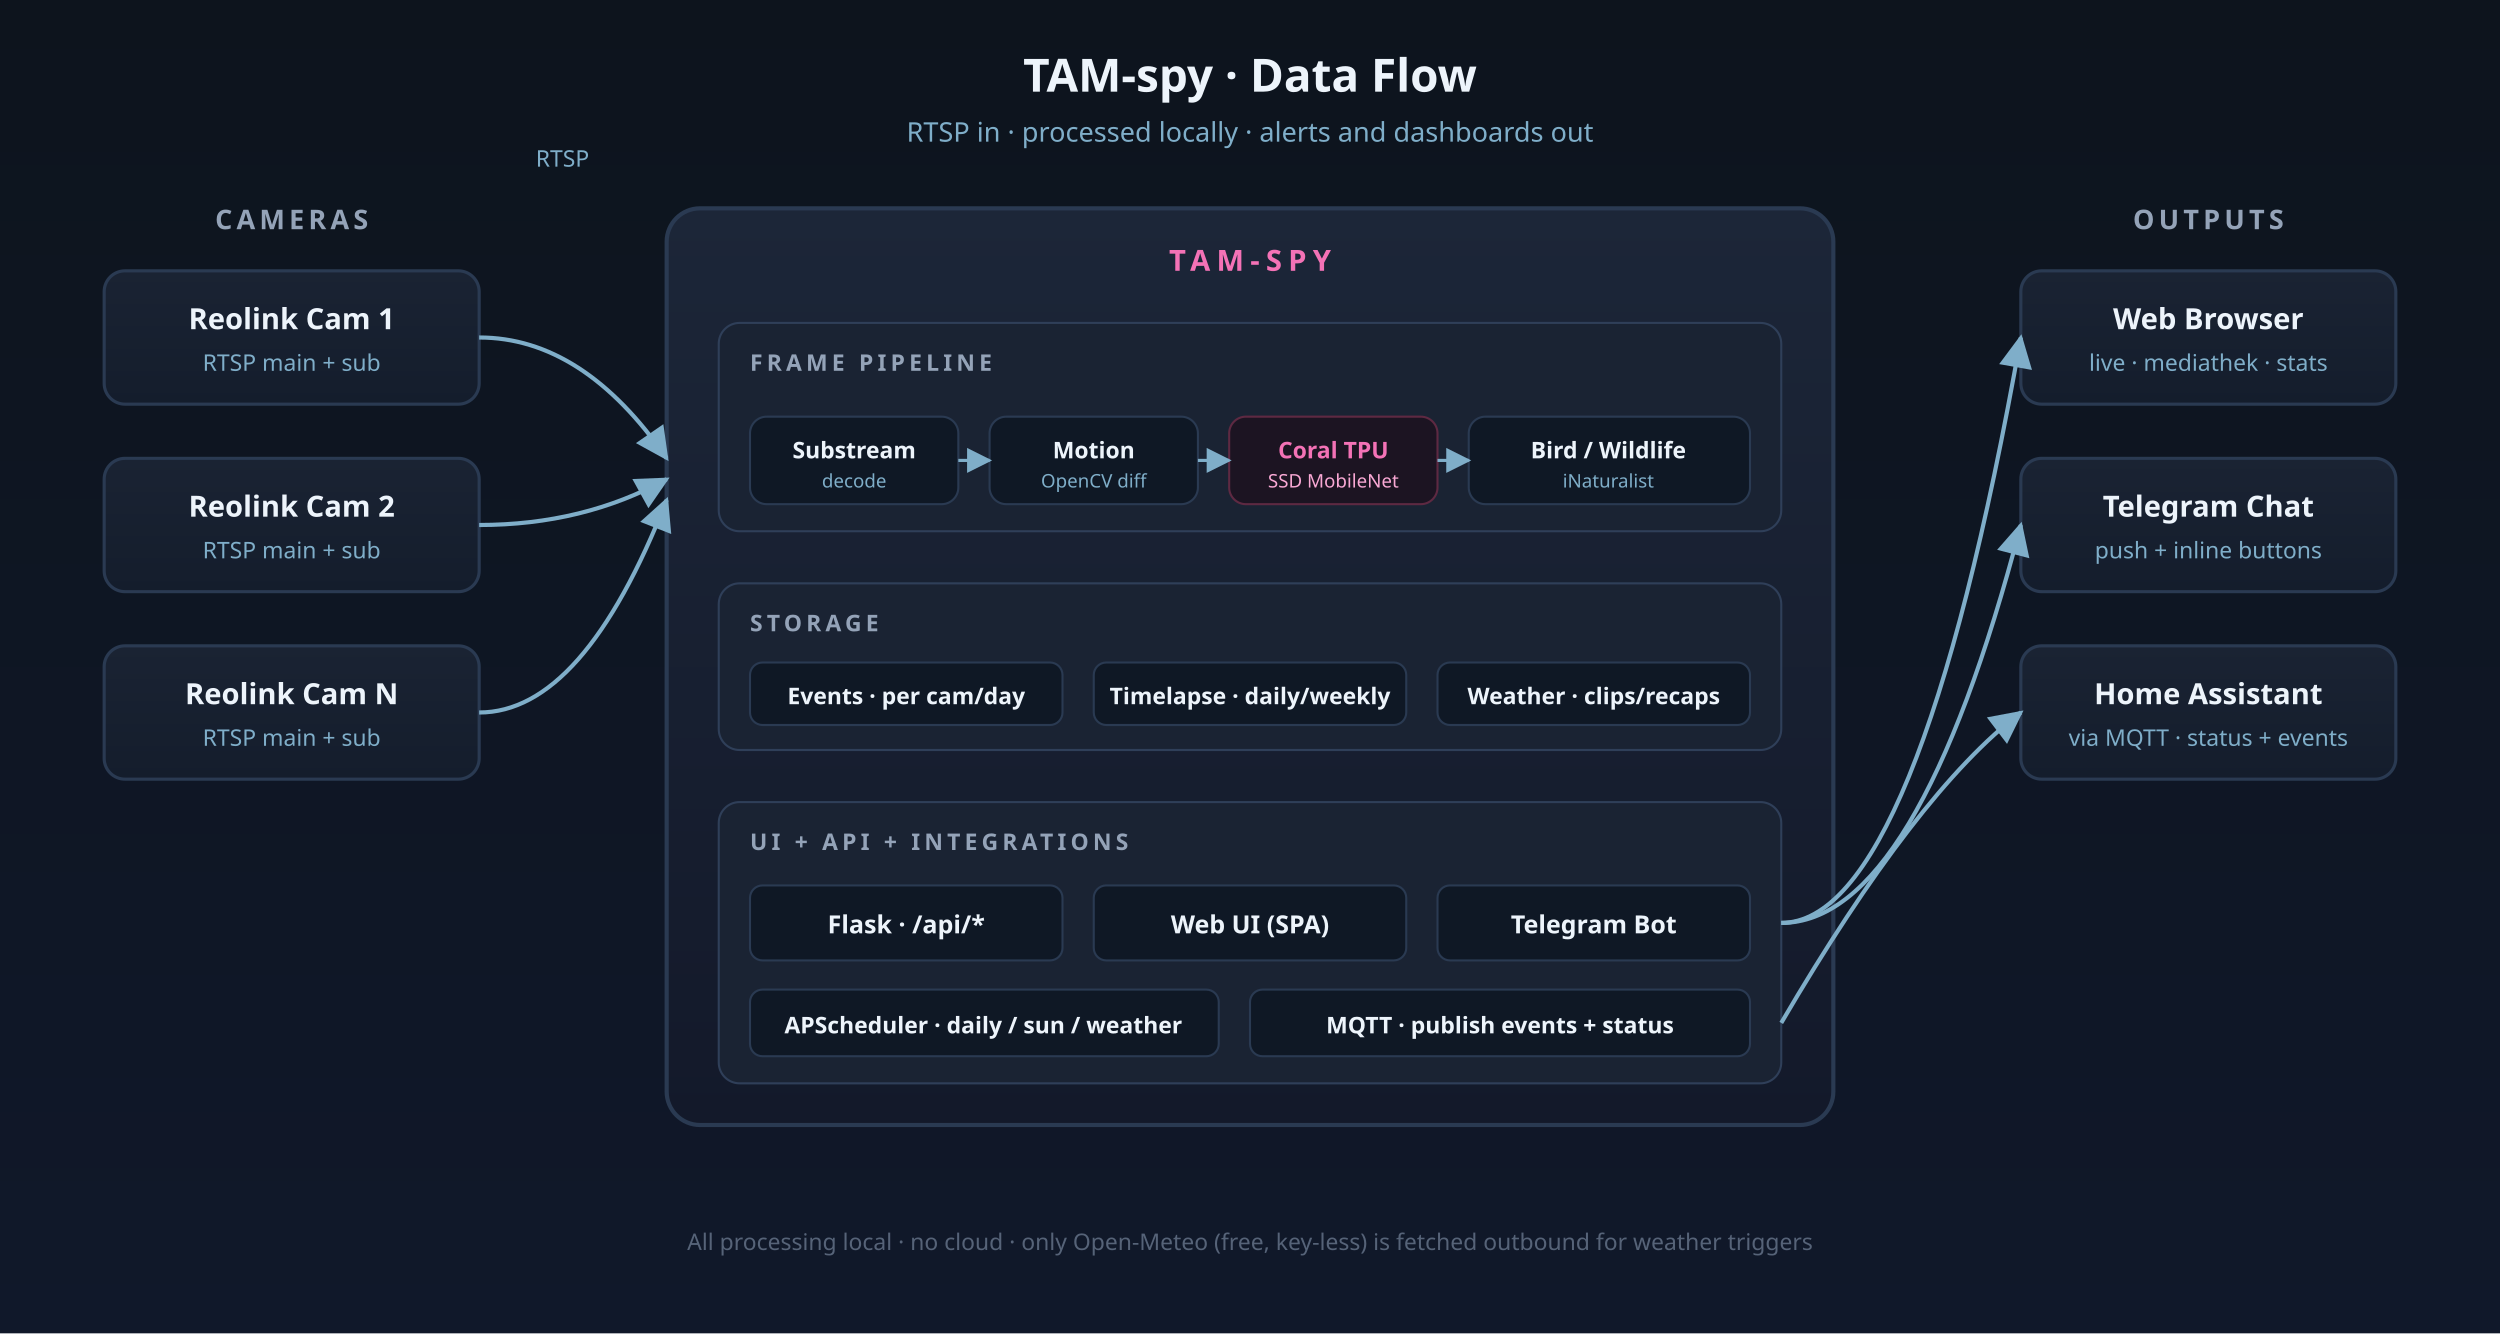
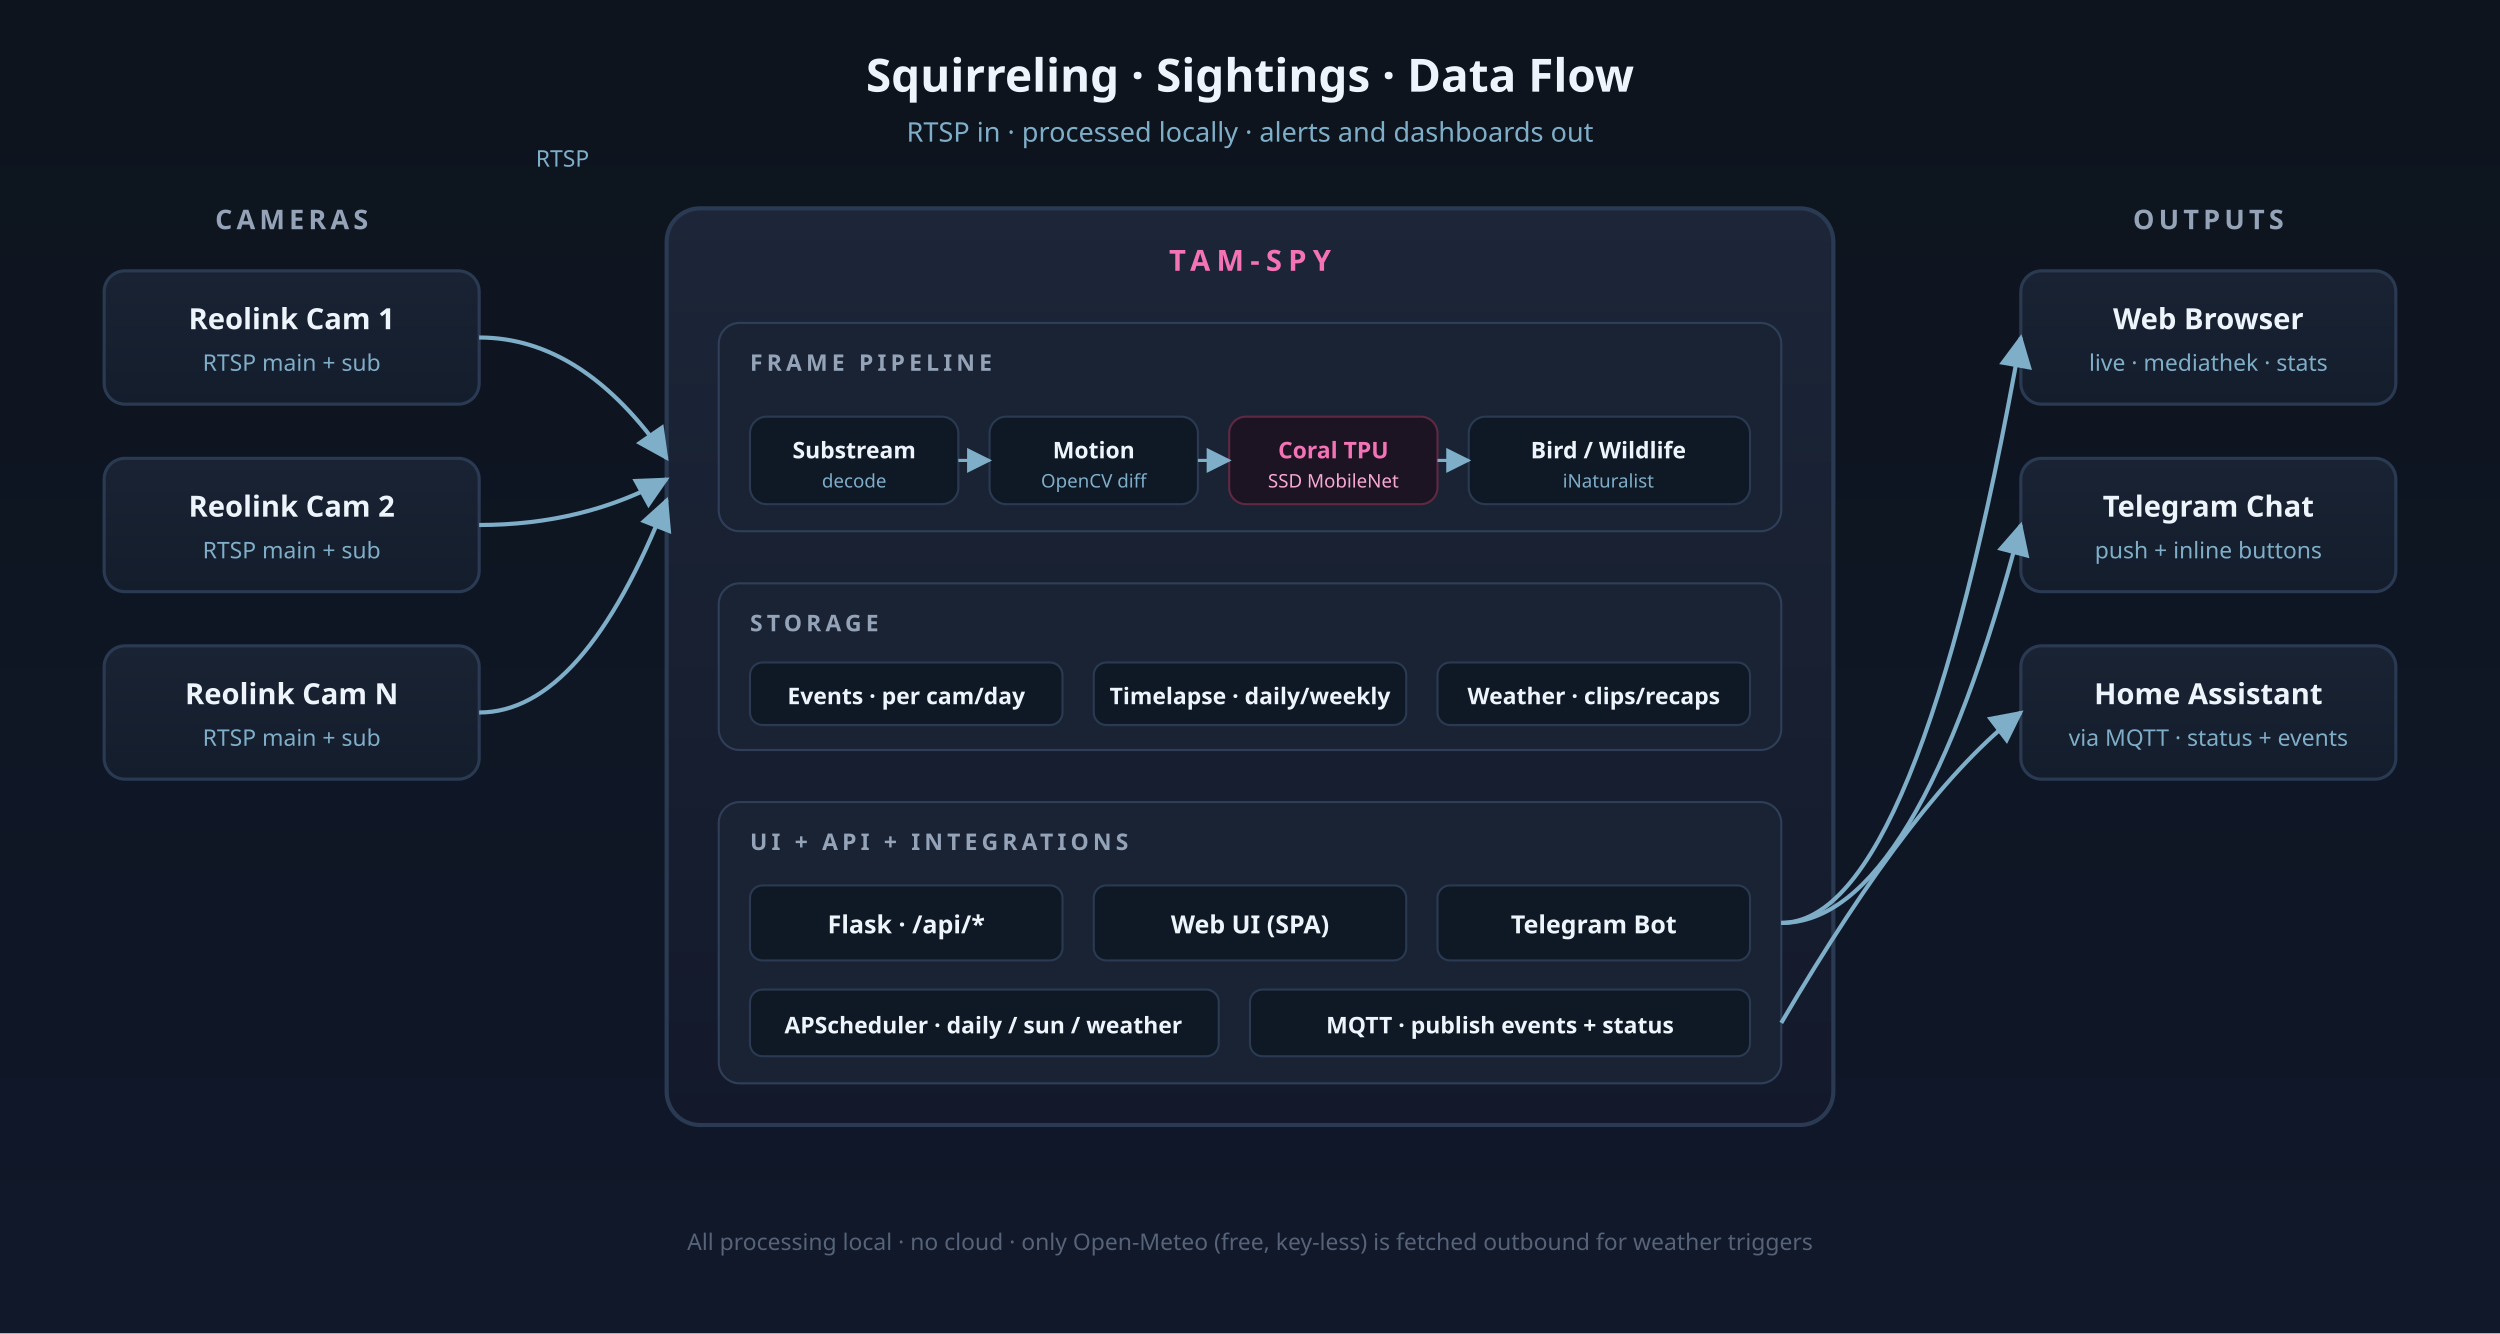
- <svg xmlns="http://www.w3.org/2000/svg" viewBox="0 0 1200 640" preserveAspectRatio="xMidYMid meet" role="img" aria-label="TAM-spy architecture: cameras stream RTSP into the frame pipeline (motion → Coral → species classifier), state lands in storage, and outputs go to the web UI, Telegram bot, and MQTT/Home Assistant.">
+ <svg xmlns="http://www.w3.org/2000/svg" viewBox="0 0 1200 640" preserveAspectRatio="xMidYMid meet" role="img" aria-label="Squirreling · Sightings architecture: cameras stream RTSP into the frame pipeline (motion → Coral → species classifier), state lands in storage, and outputs go to the web UI, Telegram bot, and MQTT/Home Assistant.">
  <defs>
    <linearGradient id="bg" x1="0" y1="0" x2="0" y2="1">
      <stop offset="0%" stop-color="#0d141d" />
      <stop offset="100%" stop-color="#10182a" />
    </linearGradient>
    <linearGradient id="boxGrad" x1="0" y1="0" x2="0" y2="1">
      <stop offset="0%" stop-color="#1a2333" />
      <stop offset="100%" stop-color="#141d2c" />
    </linearGradient>
    <linearGradient id="centerGrad" x1="0" y1="0" x2="0" y2="1">
      <stop offset="0%" stop-color="#1c2638" />
      <stop offset="100%" stop-color="#13192a" />
    </linearGradient>
    <marker id="arr" viewBox="0 0 10 10" refX="9" refY="5" markerWidth="8" markerHeight="8" orient="auto-start-reverse">
      <path d="M 0 0 L 10 5 L 0 10 z" fill="#7faec9" />
    </marker>
  </defs>
  <rect width="1200" height="640" fill="url(#bg)" />
-   <text x="600" y="44" font-family="ui-sans-serif, system-ui, sans-serif" font-size="22" font-weight="700" fill="#edf4fb" text-anchor="middle">TAM-spy · Data Flow</text>
+   <text x="600" y="44" font-family="ui-sans-serif, system-ui, sans-serif" font-size="22" font-weight="700" fill="#edf4fb" text-anchor="middle">Squirreling · Sightings · Data Flow</text>
  <text x="600" y="68" font-family="ui-sans-serif, system-ui, sans-serif" font-size="13" fill="#7faec9" text-anchor="middle">RTSP in · processed locally · alerts and dashboards out</text>
  <g>
    <text x="140" y="110" font-family="ui-sans-serif, system-ui, sans-serif" font-size="13" font-weight="700" fill="#94a3b8" text-anchor="middle" letter-spacing="2">CAMERAS</text>
    <g font-family="ui-sans-serif, system-ui, sans-serif">
      <rect x="50" y="130" width="180" height="64" rx="10" fill="url(#boxGrad)" stroke="#2a3a52" stroke-width="1.5" />
      <text x="140" y="158" font-size="14" font-weight="700" fill="#edf4fb" text-anchor="middle">Reolink Cam 1</text>
      <text x="140" y="178" font-size="11" fill="#7faec9" text-anchor="middle">RTSP main + sub</text>
      <rect x="50" y="220" width="180" height="64" rx="10" fill="url(#boxGrad)" stroke="#2a3a52" stroke-width="1.5" />
      <text x="140" y="248" font-size="14" font-weight="700" fill="#edf4fb" text-anchor="middle">Reolink Cam 2</text>
      <text x="140" y="268" font-size="11" fill="#7faec9" text-anchor="middle">RTSP main + sub</text>
      <rect x="50" y="310" width="180" height="64" rx="10" fill="url(#boxGrad)" stroke="#2a3a52" stroke-width="1.5" />
      <text x="140" y="338" font-size="14" font-weight="700" fill="#edf4fb" text-anchor="middle">Reolink Cam N</text>
      <text x="140" y="358" font-size="11" fill="#7faec9" text-anchor="middle">RTSP main + sub</text>
    </g>
  </g>
  <g>
    <rect x="320" y="100" width="560" height="440" rx="16" fill="url(#centerGrad)" stroke="#2a3a52" stroke-width="2" />
    <text x="600" y="130" font-family="ui-sans-serif, system-ui, sans-serif" font-size="14" font-weight="800" fill="#f472b6" text-anchor="middle" letter-spacing="3">TAM-SPY</text>
    <g>
      <rect x="345" y="155" width="510" height="100" rx="10" fill="#1a2333" stroke="#2f3f59" stroke-width="1" />
      <text x="360" y="178" font-family="ui-sans-serif, system-ui, sans-serif" font-size="11" font-weight="700" fill="#94a3b8" letter-spacing="2">FRAME PIPELINE</text>
      <rect x="360" y="200" width="100" height="42" rx="8" fill="#0f1825" stroke="#2a3a52" />
      <text x="410" y="220" font-family="ui-sans-serif, system-ui, sans-serif" font-size="11" font-weight="700" fill="#edf4fb" text-anchor="middle">Substream</text>
      <text x="410" y="234" font-family="ui-sans-serif, system-ui, sans-serif" font-size="9" fill="#7faec9" text-anchor="middle">decode</text>
      <rect x="475" y="200" width="100" height="42" rx="8" fill="#0f1825" stroke="#2a3a52" />
      <text x="525" y="220" font-family="ui-sans-serif, system-ui, sans-serif" font-size="11" font-weight="700" fill="#edf4fb" text-anchor="middle">Motion</text>
      <text x="525" y="234" font-family="ui-sans-serif, system-ui, sans-serif" font-size="9" fill="#7faec9" text-anchor="middle">OpenCV diff</text>
      <rect x="590" y="200" width="100" height="42" rx="8" fill="#1c1422" stroke="#5e2942" />
      <text x="640" y="220" font-family="ui-sans-serif, system-ui, sans-serif" font-size="11" font-weight="700" fill="#f472b6" text-anchor="middle">Coral TPU</text>
      <text x="640" y="234" font-family="ui-sans-serif, system-ui, sans-serif" font-size="9" fill="#f9a8d4" text-anchor="middle">SSD MobileNet</text>
      <rect x="705" y="200" width="135" height="42" rx="8" fill="#0f1825" stroke="#2a3a52" />
      <text x="772" y="220" font-family="ui-sans-serif, system-ui, sans-serif" font-size="11" font-weight="700" fill="#edf4fb" text-anchor="middle">Bird / Wildlife</text>
      <text x="772" y="234" font-family="ui-sans-serif, system-ui, sans-serif" font-size="9" fill="#7faec9" text-anchor="middle">iNaturalist</text>
      <line x1="460" y1="221" x2="475" y2="221" stroke="#7faec9" stroke-width="1.5" marker-end="url(#arr)" />
      <line x1="575" y1="221" x2="590" y2="221" stroke="#7faec9" stroke-width="1.5" marker-end="url(#arr)" />
      <line x1="690" y1="221" x2="705" y2="221" stroke="#7faec9" stroke-width="1.5" marker-end="url(#arr)" />
    </g>
    <g>
      <rect x="345" y="280" width="510" height="80" rx="10" fill="#1a2333" stroke="#2f3f59" stroke-width="1" />
      <text x="360" y="303" font-family="ui-sans-serif, system-ui, sans-serif" font-size="11" font-weight="700" fill="#94a3b8" letter-spacing="2">STORAGE</text>
      <rect x="360" y="318" width="150" height="30" rx="6" fill="#0f1825" stroke="#2a3a52" />
      <text x="435" y="338" font-family="ui-sans-serif, system-ui, sans-serif" font-size="11" font-weight="600" fill="#edf4fb" text-anchor="middle">Events · per cam/day</text>
      <rect x="525" y="318" width="150" height="30" rx="6" fill="#0f1825" stroke="#2a3a52" />
      <text x="600" y="338" font-family="ui-sans-serif, system-ui, sans-serif" font-size="11" font-weight="600" fill="#edf4fb" text-anchor="middle">Timelapse · daily/weekly</text>
      <rect x="690" y="318" width="150" height="30" rx="6" fill="#0f1825" stroke="#2a3a52" />
      <text x="765" y="338" font-family="ui-sans-serif, system-ui, sans-serif" font-size="11" font-weight="600" fill="#edf4fb" text-anchor="middle">Weather · clips/recaps</text>
    </g>
    <g>
      <rect x="345" y="385" width="510" height="135" rx="10" fill="#1a2333" stroke="#2f3f59" stroke-width="1" />
      <text x="360" y="408" font-family="ui-sans-serif, system-ui, sans-serif" font-size="11" font-weight="700" fill="#94a3b8" letter-spacing="2">UI + API + INTEGRATIONS</text>
      <rect x="360" y="425" width="150" height="36" rx="6" fill="#0f1825" stroke="#2a3a52" />
      <text x="435" y="448" font-family="ui-sans-serif, system-ui, sans-serif" font-size="12" font-weight="700" fill="#edf4fb" text-anchor="middle">Flask · /api/*</text>
      <rect x="525" y="425" width="150" height="36" rx="6" fill="#0f1825" stroke="#2a3a52" />
      <text x="600" y="448" font-family="ui-sans-serif, system-ui, sans-serif" font-size="12" font-weight="700" fill="#edf4fb" text-anchor="middle">Web UI (SPA)</text>
      <rect x="690" y="425" width="150" height="36" rx="6" fill="#0f1825" stroke="#2a3a52" />
      <text x="765" y="448" font-family="ui-sans-serif, system-ui, sans-serif" font-size="12" font-weight="700" fill="#edf4fb" text-anchor="middle">Telegram Bot</text>
      <rect x="360" y="475" width="225" height="32" rx="6" fill="#0f1825" stroke="#2a3a52" />
      <text x="472" y="496" font-family="ui-sans-serif, system-ui, sans-serif" font-size="11" font-weight="600" fill="#edf4fb" text-anchor="middle">APScheduler · daily / sun / weather</text>
      <rect x="600" y="475" width="240" height="32" rx="6" fill="#0f1825" stroke="#2a3a52" />
      <text x="720" y="496" font-family="ui-sans-serif, system-ui, sans-serif" font-size="11" font-weight="600" fill="#edf4fb" text-anchor="middle">MQTT · publish events + status</text>
    </g>
  </g>
  <g>
    <text x="1060" y="110" font-family="ui-sans-serif, system-ui, sans-serif" font-size="13" font-weight="700" fill="#94a3b8" text-anchor="middle" letter-spacing="2">OUTPUTS</text>
    <g font-family="ui-sans-serif, system-ui, sans-serif">
      <rect x="970" y="130" width="180" height="64" rx="10" fill="url(#boxGrad)" stroke="#2a3a52" stroke-width="1.5" />
      <text x="1060" y="158" font-size="14" font-weight="700" fill="#edf4fb" text-anchor="middle">Web Browser</text>
      <text x="1060" y="178" font-size="11" fill="#7faec9" text-anchor="middle">live · mediathek · stats</text>
      <rect x="970" y="220" width="180" height="64" rx="10" fill="url(#boxGrad)" stroke="#2a3a52" stroke-width="1.5" />
      <text x="1060" y="248" font-size="14" font-weight="700" fill="#edf4fb" text-anchor="middle">Telegram Chat</text>
      <text x="1060" y="268" font-size="11" fill="#7faec9" text-anchor="middle">push + inline buttons</text>
      <rect x="970" y="310" width="180" height="64" rx="10" fill="url(#boxGrad)" stroke="#2a3a52" stroke-width="1.5" />
      <text x="1060" y="338" font-size="14" font-weight="700" fill="#edf4fb" text-anchor="middle">Home Assistant</text>
      <text x="1060" y="358" font-size="11" fill="#7faec9" text-anchor="middle">via MQTT · status + events</text>
    </g>
  </g>
  <g stroke="#7faec9" stroke-width="2" fill="none">
    <path d="M 230 162 Q 280 162 320 220" marker-end="url(#arr)" />
    <path d="M 230 252 Q 280 252 320 230" marker-end="url(#arr)" />
    <path d="M 230 342 Q 280 342 320 240" marker-end="url(#arr)" />
  </g>
  <text x="270" y="80" font-family="ui-sans-serif, system-ui, sans-serif" font-size="11" fill="#7faec9" text-anchor="middle">RTSP</text>
  <g stroke="#7faec9" stroke-width="2" fill="none">
    <path d="M 855 443 Q 920 443 970 162" marker-end="url(#arr)" />
    <path d="M 855 443 Q 920 443 970 252" marker-end="url(#arr)" />
    <path d="M 855 491 Q 920 380 970 342" marker-end="url(#arr)" />
  </g>
  <text x="600" y="600" font-family="ui-sans-serif, system-ui, sans-serif" font-size="11" fill="#566378" text-anchor="middle">All processing local · no cloud · only Open-Meteo (free, key-less) is fetched outbound for weather triggers</text>
</svg>
